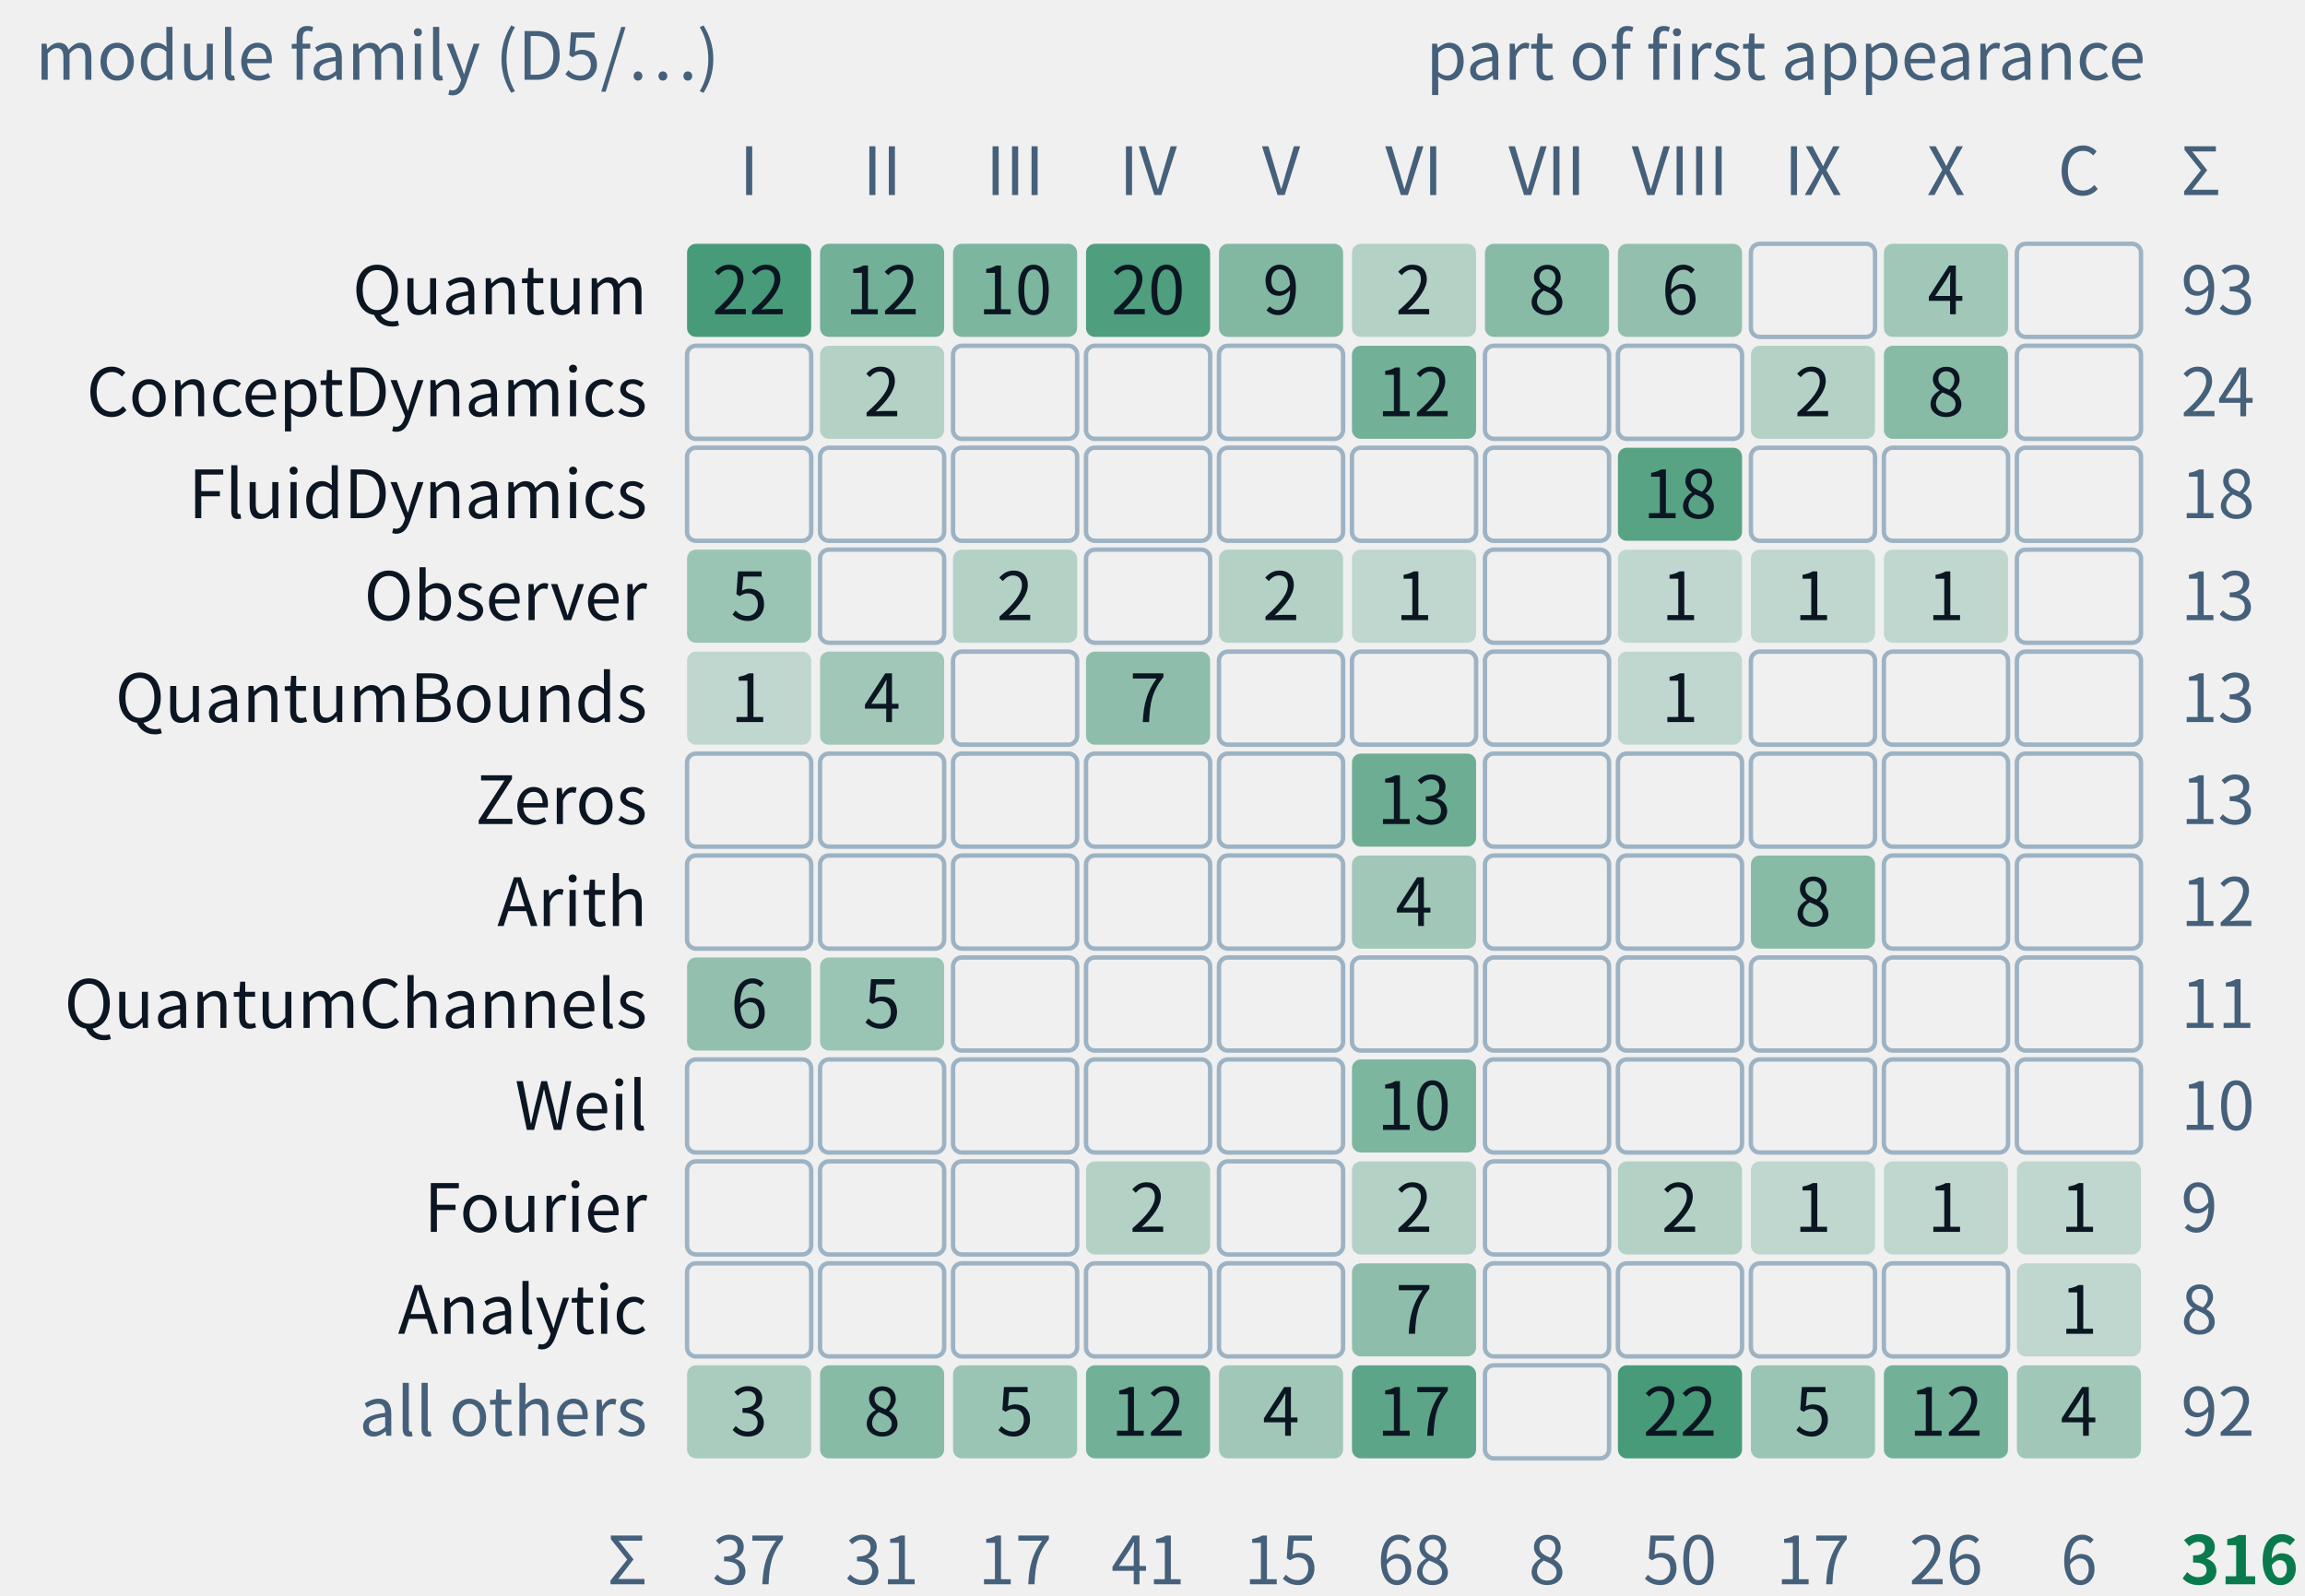
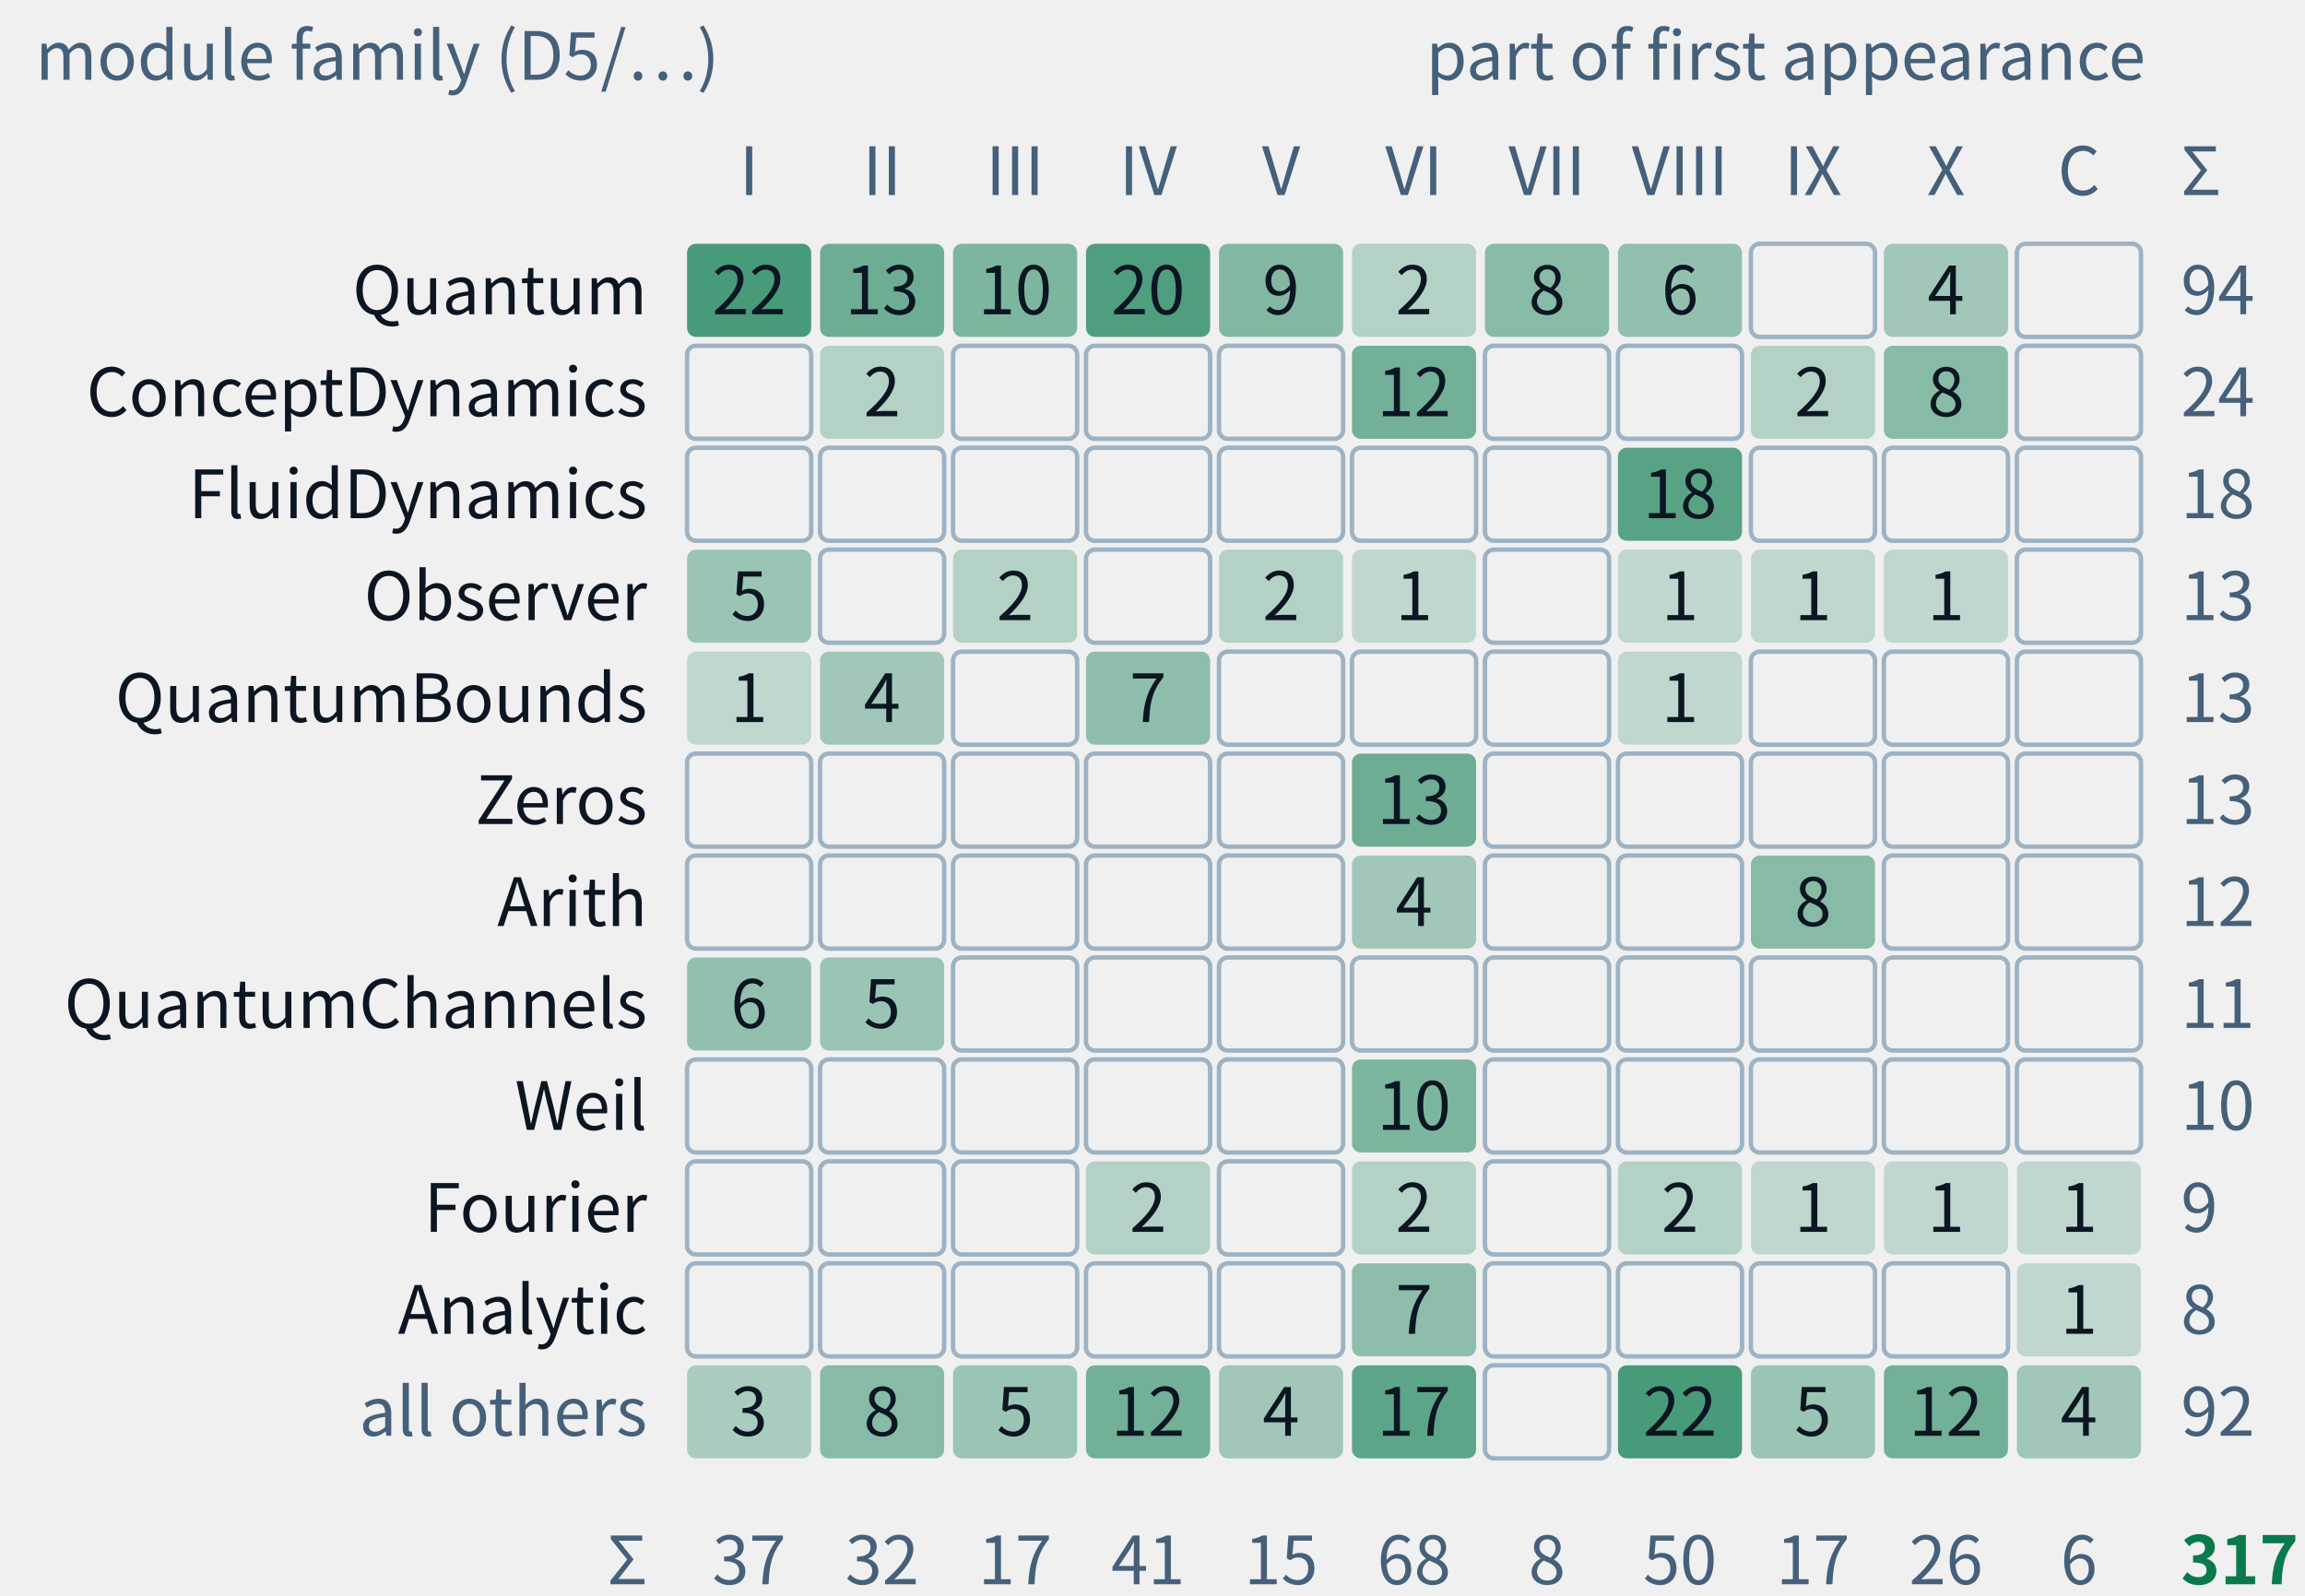
- <svg xmlns="http://www.w3.org/2000/svg" class="tr-fig" data-tr-fig="appc-modules-by-part" data-lang="en" viewBox="0 0 520 360" width="520" height="360" font-family="'Noto Sans SC', 'Noto Sans CJK SC', 'Source Sans 3', 'PingFang SC', 'Microsoft YaHei', system-ui, sans-serif" role="img" aria-label="Counts by module family and part of first appearance. Rows show Quantum, ConceptDynamics, FluidDynamics, Observer, QuantumBounds, Zeros, Arith, QuantumChannels, Weil, Fourier, Analytic and all others; columns show Parts I to X and the coda with appendices. Cells give counts, blanks mean zero; total 316. This is not a proof-dependency graph.">
+ <svg xmlns="http://www.w3.org/2000/svg" class="tr-fig" data-tr-fig="appc-modules-by-part" data-lang="en" viewBox="0 0 520 360" width="520" height="360" font-family="'Noto Sans SC', 'Noto Sans CJK SC', 'Source Sans 3', 'PingFang SC', 'Microsoft YaHei', system-ui, sans-serif" role="img" aria-label="Counts by module family and part of first appearance. Rows show Quantum, ConceptDynamics, FluidDynamics, Observer, QuantumBounds, Zeros, Arith, QuantumChannels, Weil, Fourier, Analytic and all others; columns show Parts I to X and the coda with appendices. Cells give counts, blanks mean zero; total 317. This is not a proof-dependency graph.">
  <style>.ts-ink{stroke:#0b1622}.tf-ink{fill:#0b1622}.ts-dim{stroke:#45607a}.tf-dim{fill:#45607a}.ts-faint{stroke:#9db3c4}.tf-faint{fill:#9db3c4}.ts-edge{stroke:#b9d0dd}.tf-edge{fill:#b9d0dd}.ts-hot{stroke:#5f9bb5}.tf-hot{fill:#5f9bb5}.ts-bg{stroke:#ffffff}.tf-bg{fill:#ffffff}.ts-panel{stroke:#eef5f9}.tf-panel{fill:#eef5f9}.ts-sheet{stroke:#f7fbfd}.tf-sheet{fill:#f7fbfd}.ts-cyan{stroke:#007c8a}.tf-cyan{fill:#007c8a}.ts-magenta{stroke:#b0128f}.tf-magenta{fill:#b0128f}.ts-amber{stroke:#946200}.tf-amber{fill:#946200}.ts-violet{stroke:#5a45c8}.tf-violet{fill:#5a45c8}.ts-ok{stroke:#087a4c}.tf-ok{fill:#087a4c}.ts-warn{stroke:#c21f3a}.tf-warn{fill:#c21f3a}.ts-blue{stroke:#1d5fd0}.tf-blue{fill:#1d5fd0}.ts-orange{stroke:#b85410}.tf-orange{fill:#b85410}.ts-sigma{stroke:#28405a}.tf-sigma{fill:#28405a}@media (prefers-color-scheme:dark){.ts-ink{stroke:#d4efff}.tf-ink{fill:#d4efff}.ts-dim{stroke:#6f8ea5}.tf-dim{fill:#6f8ea5}.ts-faint{stroke:#34506a}.tf-faint{fill:#34506a}.ts-edge{stroke:#143049}.tf-edge{fill:#143049}.ts-hot{stroke:#1f5d7c}.tf-hot{fill:#1f5d7c}.ts-bg{stroke:#03060c}.tf-bg{fill:#03060c}.ts-panel{stroke:#07101b}.tf-panel{fill:#07101b}.ts-sheet{stroke:#050c16}.tf-sheet{fill:#050c16}.ts-cyan{stroke:#19f0ff}.tf-cyan{fill:#19f0ff}.ts-magenta{stroke:#ff2fd0}.tf-magenta{fill:#ff2fd0}.ts-amber{stroke:#ffc83d}.tf-amber{fill:#ffc83d}.ts-violet{stroke:#9d8cff}.tf-violet{fill:#9d8cff}.ts-ok{stroke:#46ffb2}.tf-ok{fill:#46ffb2}.ts-warn{stroke:#ff5064}.tf-warn{fill:#ff5064}.ts-blue{stroke:#2a7bff}.tf-blue{fill:#2a7bff}.ts-orange{stroke:#ff8a3c}.tf-orange{fill:#ff8a3c}.ts-sigma{stroke:#cfe3ff}.tf-sigma{fill:#cfe3ff}}</style>
  <text class="tf-dim" x="8" y="18" font-size="15">module family (D5/…)</text>
  <text class="tf-dim" x="484" y="18" font-size="15" text-anchor="end">part of first appearance</text>
  <text class="tf-dim" x="169" y="44" font-size="15" text-anchor="middle">I</text>
  <text class="tf-dim" x="199" y="44" font-size="15" text-anchor="middle">II</text>
  <text class="tf-dim" x="229" y="44" font-size="15" text-anchor="middle">III</text>
  <text class="tf-dim" x="259" y="44" font-size="15" text-anchor="middle">IV</text>
  <text class="tf-dim" x="289" y="44" font-size="15" text-anchor="middle">V</text>
  <text class="tf-dim" x="319" y="44" font-size="15" text-anchor="middle">VI</text>
  <text class="tf-dim" x="349" y="44" font-size="15" text-anchor="middle">VII</text>
  <text class="tf-dim" x="379" y="44" font-size="15" text-anchor="middle">VIII</text>
  <text class="tf-dim" x="409" y="44" font-size="15" text-anchor="middle">IX</text>
  <text class="tf-dim" x="439" y="44" font-size="15" text-anchor="middle">X</text>
  <text class="tf-dim" x="469" y="44" font-size="15" text-anchor="middle">C</text>
  <text class="tf-ink" x="146" y="70.9" font-size="15" text-anchor="end">Quantum</text>
  <rect x="155" y="55" width="28" height="21" rx="2" class="tf-ok" fill-opacity="0.72" />
  <text class="tf-ink" x="169" y="70.9" font-size="15" text-anchor="middle">22</text>
-   <rect x="185" y="55" width="28" height="21" rx="2" class="tf-ok" fill-opacity="0.54" />
-   <text class="tf-ink" x="199" y="70.9" font-size="15" text-anchor="middle">12</text>
+   <rect x="185" y="55" width="28" height="21" rx="2" class="tf-ok" fill-opacity="0.56" />
+   <text class="tf-ink" x="199" y="70.9" font-size="15" text-anchor="middle">13</text>
  <rect x="215" y="55" width="28" height="21" rx="2" class="tf-ok" fill-opacity="0.49" />
  <text class="tf-ink" x="229" y="70.9" font-size="15" text-anchor="middle">10</text>
  <rect x="245" y="55" width="28" height="21" rx="2" class="tf-ok" fill-opacity="0.69" />
  <text class="tf-ink" x="259" y="70.9" font-size="15" text-anchor="middle">20</text>
  <rect x="275" y="55" width="28" height="21" rx="2" class="tf-ok" fill-opacity="0.47" />
  <text class="tf-ink" x="289" y="70.9" font-size="15" text-anchor="middle">9</text>
  <rect x="305" y="55" width="28" height="21" rx="2" class="tf-ok" fill-opacity="0.26" />
  <text class="tf-ink" x="319" y="70.9" font-size="15" text-anchor="middle">2</text>
  <rect x="335" y="55" width="28" height="21" rx="2" class="tf-ok" fill-opacity="0.45" />
  <text class="tf-ink" x="349" y="70.9" font-size="15" text-anchor="middle">8</text>
  <rect x="365" y="55" width="28" height="21" rx="2" class="tf-ok" fill-opacity="0.4" />
  <text class="tf-ink" x="379" y="70.9" font-size="15" text-anchor="middle">6</text>
  <rect x="395" y="55" width="28" height="21" rx="2" class="ts-faint" stroke-width="1" fill="none" />
  <rect x="425" y="55" width="28" height="21" rx="2" class="tf-ok" fill-opacity="0.34" />
  <text class="tf-ink" x="439" y="70.9" font-size="15" text-anchor="middle">4</text>
  <rect x="455" y="55" width="28" height="21" rx="2" class="ts-faint" stroke-width="1" fill="none" />
-   <text class="tf-dim" x="492" y="70.9" font-size="15">93</text>
+   <text class="tf-dim" x="492" y="70.9" font-size="15">94</text>
  <text class="tf-ink" x="146" y="93.9" font-size="15" text-anchor="end">ConceptDynamics</text>
  <rect x="155" y="78" width="28" height="21" rx="2" class="ts-faint" stroke-width="1" fill="none" />
  <rect x="185" y="78" width="28" height="21" rx="2" class="tf-ok" fill-opacity="0.26" />
  <text class="tf-ink" x="199" y="93.9" font-size="15" text-anchor="middle">2</text>
  <rect x="215" y="78" width="28" height="21" rx="2" class="ts-faint" stroke-width="1" fill="none" />
  <rect x="245" y="78" width="28" height="21" rx="2" class="ts-faint" stroke-width="1" fill="none" />
  <rect x="275" y="78" width="28" height="21" rx="2" class="ts-faint" stroke-width="1" fill="none" />
  <rect x="305" y="78" width="28" height="21" rx="2" class="tf-ok" fill-opacity="0.54" />
  <text class="tf-ink" x="319" y="93.9" font-size="15" text-anchor="middle">12</text>
  <rect x="335" y="78" width="28" height="21" rx="2" class="ts-faint" stroke-width="1" fill="none" />
  <rect x="365" y="78" width="28" height="21" rx="2" class="ts-faint" stroke-width="1" fill="none" />
  <rect x="395" y="78" width="28" height="21" rx="2" class="tf-ok" fill-opacity="0.26" />
  <text class="tf-ink" x="409" y="93.9" font-size="15" text-anchor="middle">2</text>
  <rect x="425" y="78" width="28" height="21" rx="2" class="tf-ok" fill-opacity="0.45" />
  <text class="tf-ink" x="439" y="93.9" font-size="15" text-anchor="middle">8</text>
  <rect x="455" y="78" width="28" height="21" rx="2" class="ts-faint" stroke-width="1" fill="none" />
  <text class="tf-dim" x="492" y="93.9" font-size="15">24</text>
  <text class="tf-ink" x="146" y="116.9" font-size="15" text-anchor="end">FluidDynamics</text>
  <rect x="155" y="101" width="28" height="21" rx="2" class="ts-faint" stroke-width="1" fill="none" />
  <rect x="185" y="101" width="28" height="21" rx="2" class="ts-faint" stroke-width="1" fill="none" />
  <rect x="215" y="101" width="28" height="21" rx="2" class="ts-faint" stroke-width="1" fill="none" />
  <rect x="245" y="101" width="28" height="21" rx="2" class="ts-faint" stroke-width="1" fill="none" />
  <rect x="275" y="101" width="28" height="21" rx="2" class="ts-faint" stroke-width="1" fill="none" />
  <rect x="305" y="101" width="28" height="21" rx="2" class="ts-faint" stroke-width="1" fill="none" />
  <rect x="335" y="101" width="28" height="21" rx="2" class="ts-faint" stroke-width="1" fill="none" />
  <rect x="365" y="101" width="28" height="21" rx="2" class="tf-ok" fill-opacity="0.65" />
  <text class="tf-ink" x="379" y="116.9" font-size="15" text-anchor="middle">18</text>
  <rect x="395" y="101" width="28" height="21" rx="2" class="ts-faint" stroke-width="1" fill="none" />
  <rect x="425" y="101" width="28" height="21" rx="2" class="ts-faint" stroke-width="1" fill="none" />
  <rect x="455" y="101" width="28" height="21" rx="2" class="ts-faint" stroke-width="1" fill="none" />
  <text class="tf-dim" x="492" y="116.9" font-size="15">18</text>
  <text class="tf-ink" x="146" y="139.9" font-size="15" text-anchor="end">Observer</text>
  <rect x="155" y="124" width="28" height="21" rx="2" class="tf-ok" fill-opacity="0.37" />
  <text class="tf-ink" x="169" y="139.9" font-size="15" text-anchor="middle">5</text>
  <rect x="185" y="124" width="28" height="21" rx="2" class="ts-faint" stroke-width="1" fill="none" />
  <rect x="215" y="124" width="28" height="21" rx="2" class="tf-ok" fill-opacity="0.26" />
  <text class="tf-ink" x="229" y="139.9" font-size="15" text-anchor="middle">2</text>
  <rect x="245" y="124" width="28" height="21" rx="2" class="ts-faint" stroke-width="1" fill="none" />
  <rect x="275" y="124" width="28" height="21" rx="2" class="tf-ok" fill-opacity="0.26" />
  <text class="tf-ink" x="289" y="139.9" font-size="15" text-anchor="middle">2</text>
  <rect x="305" y="124" width="28" height="21" rx="2" class="tf-ok" fill-opacity="0.21" />
  <text class="tf-ink" x="319" y="139.9" font-size="15" text-anchor="middle">1</text>
  <rect x="335" y="124" width="28" height="21" rx="2" class="ts-faint" stroke-width="1" fill="none" />
  <rect x="365" y="124" width="28" height="21" rx="2" class="tf-ok" fill-opacity="0.21" />
  <text class="tf-ink" x="379" y="139.9" font-size="15" text-anchor="middle">1</text>
  <rect x="395" y="124" width="28" height="21" rx="2" class="tf-ok" fill-opacity="0.21" />
  <text class="tf-ink" x="409" y="139.9" font-size="15" text-anchor="middle">1</text>
  <rect x="425" y="124" width="28" height="21" rx="2" class="tf-ok" fill-opacity="0.21" />
  <text class="tf-ink" x="439" y="139.9" font-size="15" text-anchor="middle">1</text>
  <rect x="455" y="124" width="28" height="21" rx="2" class="ts-faint" stroke-width="1" fill="none" />
  <text class="tf-dim" x="492" y="139.9" font-size="15">13</text>
  <text class="tf-ink" x="146" y="162.9" font-size="15" text-anchor="end">QuantumBounds</text>
  <rect x="155" y="147" width="28" height="21" rx="2" class="tf-ok" fill-opacity="0.21" />
  <text class="tf-ink" x="169" y="162.9" font-size="15" text-anchor="middle">1</text>
  <rect x="185" y="147" width="28" height="21" rx="2" class="tf-ok" fill-opacity="0.34" />
  <text class="tf-ink" x="199" y="162.9" font-size="15" text-anchor="middle">4</text>
  <rect x="215" y="147" width="28" height="21" rx="2" class="ts-faint" stroke-width="1" fill="none" />
  <rect x="245" y="147" width="28" height="21" rx="2" class="tf-ok" fill-opacity="0.42" />
  <text class="tf-ink" x="259" y="162.9" font-size="15" text-anchor="middle">7</text>
  <rect x="275" y="147" width="28" height="21" rx="2" class="ts-faint" stroke-width="1" fill="none" />
  <rect x="305" y="147" width="28" height="21" rx="2" class="ts-faint" stroke-width="1" fill="none" />
  <rect x="335" y="147" width="28" height="21" rx="2" class="ts-faint" stroke-width="1" fill="none" />
  <rect x="365" y="147" width="28" height="21" rx="2" class="tf-ok" fill-opacity="0.21" />
  <text class="tf-ink" x="379" y="162.9" font-size="15" text-anchor="middle">1</text>
  <rect x="395" y="147" width="28" height="21" rx="2" class="ts-faint" stroke-width="1" fill="none" />
  <rect x="425" y="147" width="28" height="21" rx="2" class="ts-faint" stroke-width="1" fill="none" />
  <rect x="455" y="147" width="28" height="21" rx="2" class="ts-faint" stroke-width="1" fill="none" />
  <text class="tf-dim" x="492" y="162.9" font-size="15">13</text>
  <text class="tf-ink" x="146" y="185.9" font-size="15" text-anchor="end">Zeros</text>
  <rect x="155" y="170" width="28" height="21" rx="2" class="ts-faint" stroke-width="1" fill="none" />
  <rect x="185" y="170" width="28" height="21" rx="2" class="ts-faint" stroke-width="1" fill="none" />
  <rect x="215" y="170" width="28" height="21" rx="2" class="ts-faint" stroke-width="1" fill="none" />
  <rect x="245" y="170" width="28" height="21" rx="2" class="ts-faint" stroke-width="1" fill="none" />
  <rect x="275" y="170" width="28" height="21" rx="2" class="ts-faint" stroke-width="1" fill="none" />
  <rect x="305" y="170" width="28" height="21" rx="2" class="tf-ok" fill-opacity="0.56" />
  <text class="tf-ink" x="319" y="185.9" font-size="15" text-anchor="middle">13</text>
  <rect x="335" y="170" width="28" height="21" rx="2" class="ts-faint" stroke-width="1" fill="none" />
  <rect x="365" y="170" width="28" height="21" rx="2" class="ts-faint" stroke-width="1" fill="none" />
  <rect x="395" y="170" width="28" height="21" rx="2" class="ts-faint" stroke-width="1" fill="none" />
  <rect x="425" y="170" width="28" height="21" rx="2" class="ts-faint" stroke-width="1" fill="none" />
  <rect x="455" y="170" width="28" height="21" rx="2" class="ts-faint" stroke-width="1" fill="none" />
  <text class="tf-dim" x="492" y="185.9" font-size="15">13</text>
  <text class="tf-ink" x="146" y="208.9" font-size="15" text-anchor="end">Arith</text>
  <rect x="155" y="193" width="28" height="21" rx="2" class="ts-faint" stroke-width="1" fill="none" />
  <rect x="185" y="193" width="28" height="21" rx="2" class="ts-faint" stroke-width="1" fill="none" />
  <rect x="215" y="193" width="28" height="21" rx="2" class="ts-faint" stroke-width="1" fill="none" />
  <rect x="245" y="193" width="28" height="21" rx="2" class="ts-faint" stroke-width="1" fill="none" />
  <rect x="275" y="193" width="28" height="21" rx="2" class="ts-faint" stroke-width="1" fill="none" />
  <rect x="305" y="193" width="28" height="21" rx="2" class="tf-ok" fill-opacity="0.34" />
  <text class="tf-ink" x="319" y="208.9" font-size="15" text-anchor="middle">4</text>
  <rect x="335" y="193" width="28" height="21" rx="2" class="ts-faint" stroke-width="1" fill="none" />
  <rect x="365" y="193" width="28" height="21" rx="2" class="ts-faint" stroke-width="1" fill="none" />
  <rect x="395" y="193" width="28" height="21" rx="2" class="tf-ok" fill-opacity="0.45" />
  <text class="tf-ink" x="409" y="208.9" font-size="15" text-anchor="middle">8</text>
  <rect x="425" y="193" width="28" height="21" rx="2" class="ts-faint" stroke-width="1" fill="none" />
  <rect x="455" y="193" width="28" height="21" rx="2" class="ts-faint" stroke-width="1" fill="none" />
  <text class="tf-dim" x="492" y="208.9" font-size="15">12</text>
  <text class="tf-ink" x="146" y="231.9" font-size="15" text-anchor="end">QuantumChannels</text>
  <rect x="155" y="216" width="28" height="21" rx="2" class="tf-ok" fill-opacity="0.4" />
  <text class="tf-ink" x="169" y="231.9" font-size="15" text-anchor="middle">6</text>
  <rect x="185" y="216" width="28" height="21" rx="2" class="tf-ok" fill-opacity="0.37" />
  <text class="tf-ink" x="199" y="231.9" font-size="15" text-anchor="middle">5</text>
  <rect x="215" y="216" width="28" height="21" rx="2" class="ts-faint" stroke-width="1" fill="none" />
  <rect x="245" y="216" width="28" height="21" rx="2" class="ts-faint" stroke-width="1" fill="none" />
  <rect x="275" y="216" width="28" height="21" rx="2" class="ts-faint" stroke-width="1" fill="none" />
  <rect x="305" y="216" width="28" height="21" rx="2" class="ts-faint" stroke-width="1" fill="none" />
  <rect x="335" y="216" width="28" height="21" rx="2" class="ts-faint" stroke-width="1" fill="none" />
  <rect x="365" y="216" width="28" height="21" rx="2" class="ts-faint" stroke-width="1" fill="none" />
  <rect x="395" y="216" width="28" height="21" rx="2" class="ts-faint" stroke-width="1" fill="none" />
  <rect x="425" y="216" width="28" height="21" rx="2" class="ts-faint" stroke-width="1" fill="none" />
  <rect x="455" y="216" width="28" height="21" rx="2" class="ts-faint" stroke-width="1" fill="none" />
  <text class="tf-dim" x="492" y="231.9" font-size="15">11</text>
  <text class="tf-ink" x="146" y="254.9" font-size="15" text-anchor="end">Weil</text>
  <rect x="155" y="239" width="28" height="21" rx="2" class="ts-faint" stroke-width="1" fill="none" />
  <rect x="185" y="239" width="28" height="21" rx="2" class="ts-faint" stroke-width="1" fill="none" />
  <rect x="215" y="239" width="28" height="21" rx="2" class="ts-faint" stroke-width="1" fill="none" />
  <rect x="245" y="239" width="28" height="21" rx="2" class="ts-faint" stroke-width="1" fill="none" />
  <rect x="275" y="239" width="28" height="21" rx="2" class="ts-faint" stroke-width="1" fill="none" />
  <rect x="305" y="239" width="28" height="21" rx="2" class="tf-ok" fill-opacity="0.49" />
  <text class="tf-ink" x="319" y="254.9" font-size="15" text-anchor="middle">10</text>
  <rect x="335" y="239" width="28" height="21" rx="2" class="ts-faint" stroke-width="1" fill="none" />
  <rect x="365" y="239" width="28" height="21" rx="2" class="ts-faint" stroke-width="1" fill="none" />
  <rect x="395" y="239" width="28" height="21" rx="2" class="ts-faint" stroke-width="1" fill="none" />
  <rect x="425" y="239" width="28" height="21" rx="2" class="ts-faint" stroke-width="1" fill="none" />
  <rect x="455" y="239" width="28" height="21" rx="2" class="ts-faint" stroke-width="1" fill="none" />
  <text class="tf-dim" x="492" y="254.9" font-size="15">10</text>
  <text class="tf-ink" x="146" y="277.9" font-size="15" text-anchor="end">Fourier</text>
  <rect x="155" y="262" width="28" height="21" rx="2" class="ts-faint" stroke-width="1" fill="none" />
  <rect x="185" y="262" width="28" height="21" rx="2" class="ts-faint" stroke-width="1" fill="none" />
  <rect x="215" y="262" width="28" height="21" rx="2" class="ts-faint" stroke-width="1" fill="none" />
  <rect x="245" y="262" width="28" height="21" rx="2" class="tf-ok" fill-opacity="0.26" />
  <text class="tf-ink" x="259" y="277.9" font-size="15" text-anchor="middle">2</text>
  <rect x="275" y="262" width="28" height="21" rx="2" class="ts-faint" stroke-width="1" fill="none" />
  <rect x="305" y="262" width="28" height="21" rx="2" class="tf-ok" fill-opacity="0.26" />
  <text class="tf-ink" x="319" y="277.9" font-size="15" text-anchor="middle">2</text>
  <rect x="335" y="262" width="28" height="21" rx="2" class="ts-faint" stroke-width="1" fill="none" />
  <rect x="365" y="262" width="28" height="21" rx="2" class="tf-ok" fill-opacity="0.26" />
  <text class="tf-ink" x="379" y="277.9" font-size="15" text-anchor="middle">2</text>
  <rect x="395" y="262" width="28" height="21" rx="2" class="tf-ok" fill-opacity="0.21" />
  <text class="tf-ink" x="409" y="277.9" font-size="15" text-anchor="middle">1</text>
  <rect x="425" y="262" width="28" height="21" rx="2" class="tf-ok" fill-opacity="0.21" />
  <text class="tf-ink" x="439" y="277.9" font-size="15" text-anchor="middle">1</text>
  <rect x="455" y="262" width="28" height="21" rx="2" class="tf-ok" fill-opacity="0.21" />
  <text class="tf-ink" x="469" y="277.9" font-size="15" text-anchor="middle">1</text>
  <text class="tf-dim" x="492" y="277.9" font-size="15">9</text>
  <text class="tf-ink" x="146" y="300.9" font-size="15" text-anchor="end">Analytic</text>
  <rect x="155" y="285" width="28" height="21" rx="2" class="ts-faint" stroke-width="1" fill="none" />
  <rect x="185" y="285" width="28" height="21" rx="2" class="ts-faint" stroke-width="1" fill="none" />
  <rect x="215" y="285" width="28" height="21" rx="2" class="ts-faint" stroke-width="1" fill="none" />
  <rect x="245" y="285" width="28" height="21" rx="2" class="ts-faint" stroke-width="1" fill="none" />
  <rect x="275" y="285" width="28" height="21" rx="2" class="ts-faint" stroke-width="1" fill="none" />
  <rect x="305" y="285" width="28" height="21" rx="2" class="tf-ok" fill-opacity="0.42" />
  <text class="tf-ink" x="319" y="300.9" font-size="15" text-anchor="middle">7</text>
  <rect x="335" y="285" width="28" height="21" rx="2" class="ts-faint" stroke-width="1" fill="none" />
  <rect x="365" y="285" width="28" height="21" rx="2" class="ts-faint" stroke-width="1" fill="none" />
  <rect x="395" y="285" width="28" height="21" rx="2" class="ts-faint" stroke-width="1" fill="none" />
  <rect x="425" y="285" width="28" height="21" rx="2" class="ts-faint" stroke-width="1" fill="none" />
  <rect x="455" y="285" width="28" height="21" rx="2" class="tf-ok" fill-opacity="0.21" />
  <text class="tf-ink" x="469" y="300.9" font-size="15" text-anchor="middle">1</text>
  <text class="tf-dim" x="492" y="300.9" font-size="15">8</text>
  <text class="tf-dim" x="146" y="323.9" font-size="15" text-anchor="end">all others</text>
  <rect x="155" y="308" width="28" height="21" rx="2" class="tf-ok" fill-opacity="0.3" />
  <text class="tf-ink" x="169" y="323.9" font-size="15" text-anchor="middle">3</text>
  <rect x="185" y="308" width="28" height="21" rx="2" class="tf-ok" fill-opacity="0.45" />
  <text class="tf-ink" x="199" y="323.9" font-size="15" text-anchor="middle">8</text>
  <rect x="215" y="308" width="28" height="21" rx="2" class="tf-ok" fill-opacity="0.37" />
  <text class="tf-ink" x="229" y="323.9" font-size="15" text-anchor="middle">5</text>
  <rect x="245" y="308" width="28" height="21" rx="2" class="tf-ok" fill-opacity="0.54" />
  <text class="tf-ink" x="259" y="323.9" font-size="15" text-anchor="middle">12</text>
  <rect x="275" y="308" width="28" height="21" rx="2" class="tf-ok" fill-opacity="0.34" />
  <text class="tf-ink" x="289" y="323.9" font-size="15" text-anchor="middle">4</text>
  <rect x="305" y="308" width="28" height="21" rx="2" class="tf-ok" fill-opacity="0.63" />
  <text class="tf-ink" x="319" y="323.9" font-size="15" text-anchor="middle">17</text>
  <rect x="335" y="308" width="28" height="21" rx="2" class="ts-faint" stroke-width="1" fill="none" />
  <rect x="365" y="308" width="28" height="21" rx="2" class="tf-ok" fill-opacity="0.72" />
  <text class="tf-ink" x="379" y="323.9" font-size="15" text-anchor="middle">22</text>
  <rect x="395" y="308" width="28" height="21" rx="2" class="tf-ok" fill-opacity="0.37" />
  <text class="tf-ink" x="409" y="323.9" font-size="15" text-anchor="middle">5</text>
  <rect x="425" y="308" width="28" height="21" rx="2" class="tf-ok" fill-opacity="0.54" />
  <text class="tf-ink" x="439" y="323.9" font-size="15" text-anchor="middle">12</text>
  <rect x="455" y="308" width="28" height="21" rx="2" class="tf-ok" fill-opacity="0.34" />
  <text class="tf-ink" x="469" y="323.9" font-size="15" text-anchor="middle">4</text>
  <text class="tf-dim" x="492" y="323.9" font-size="15">92</text>
  <text class="tf-dim" x="492" y="44" font-size="15">Σ</text>
  <text class="tf-dim" x="146" y="357.4" font-size="15" text-anchor="end">Σ</text>
  <text class="tf-dim" x="169" y="357.4" font-size="15" text-anchor="middle">37</text>
-   <text class="tf-dim" x="199" y="357.4" font-size="15" text-anchor="middle">31</text>
+   <text class="tf-dim" x="199" y="357.4" font-size="15" text-anchor="middle">32</text>
  <text class="tf-dim" x="229" y="357.4" font-size="15" text-anchor="middle">17</text>
  <text class="tf-dim" x="259" y="357.4" font-size="15" text-anchor="middle">41</text>
  <text class="tf-dim" x="289" y="357.4" font-size="15" text-anchor="middle">15</text>
  <text class="tf-dim" x="319" y="357.4" font-size="15" text-anchor="middle">68</text>
  <text class="tf-dim" x="349" y="357.4" font-size="15" text-anchor="middle">8</text>
  <text class="tf-dim" x="379" y="357.4" font-size="15" text-anchor="middle">50</text>
  <text class="tf-dim" x="409" y="357.4" font-size="15" text-anchor="middle">17</text>
  <text class="tf-dim" x="439" y="357.4" font-size="15" text-anchor="middle">26</text>
  <text class="tf-dim" x="469" y="357.4" font-size="15" text-anchor="middle">6</text>
-   <text class="tf-ok" x="492" y="357.4" font-size="15" font-weight="600">316</text>
+   <text class="tf-ok" x="492" y="357.4" font-size="15" font-weight="600">317</text>
</svg>
